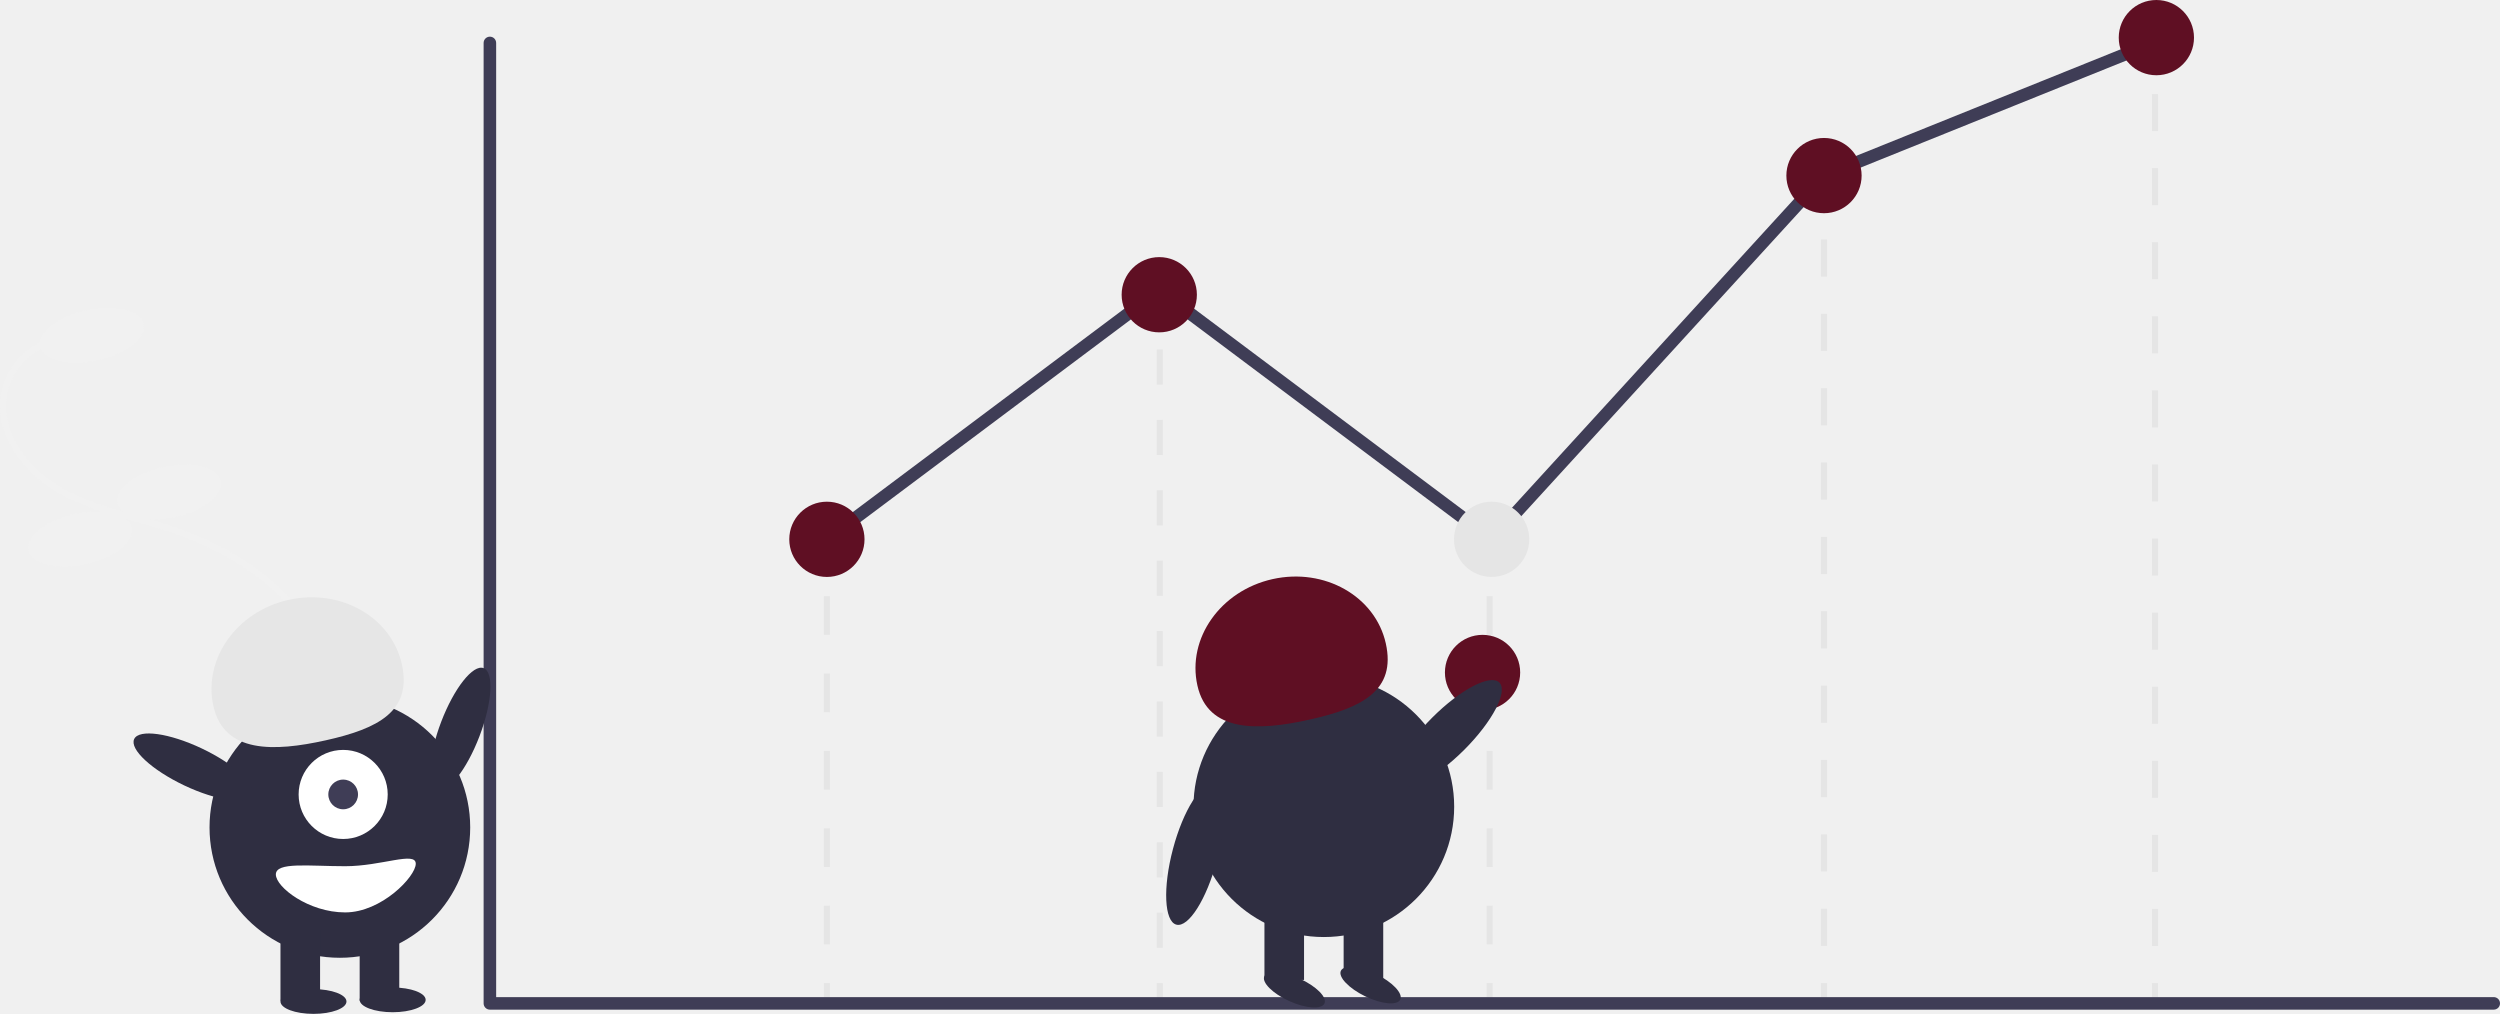
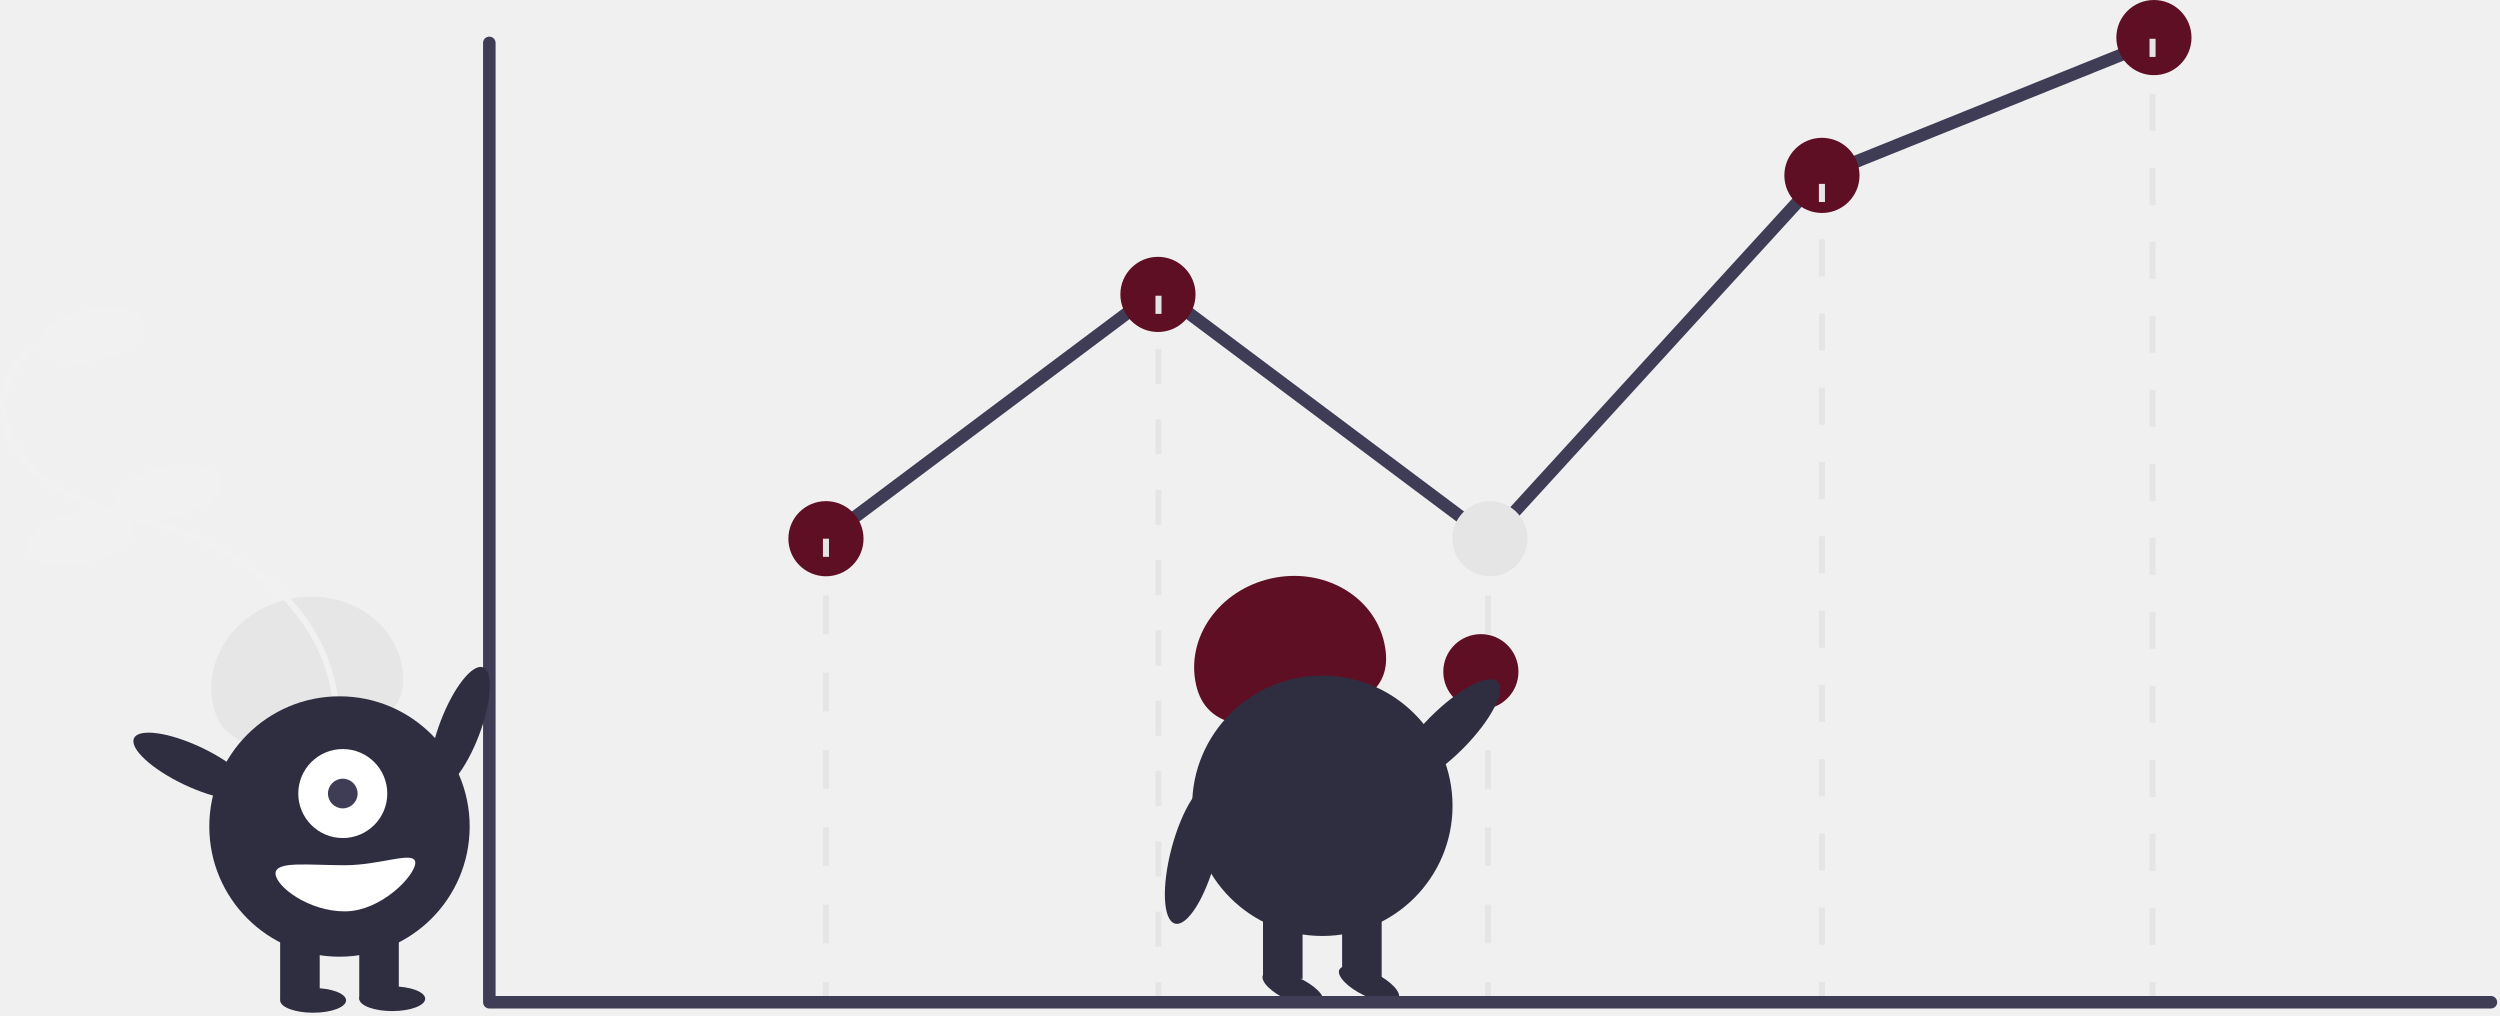
- <svg xmlns="http://www.w3.org/2000/svg" id="b956ec1c-bd7a-448a-8f35-9e7289c73b78" data-name="Layer 1" width="826.063" height="335.01" viewBox="0 0 826.063 335.01">
-   <path d="M266.565,572.513l-1.301-1.518c11.009-9.435,24.711-21.177,29.839-36.697,5.056-15.299,1.253-33.769-9.925-48.202-9.512-12.284-24.201-21.957-42.477-27.974-3.605-1.187-7.348-2.241-10.967-3.261-8.749-2.464-17.796-5.013-25.809-9.671-11.035-6.415-21.059-19.016-18.575-32.706a23.856,23.856,0,0,1,17.156-18.508l.532,1.928a21.861,21.861,0,0,0-15.723,16.951c-2.308,12.722,7.183,24.541,17.615,30.606,7.793,4.53,16.716,7.044,25.346,9.474,3.64,1.025,7.405,2.086,11.051,3.286,18.656,6.142,33.675,16.048,43.432,28.648,11.579,14.952,15.504,34.132,10.243,50.055C291.699,550.974,277.763,562.917,266.565,572.513Z" transform="translate(-186.9683 -282.495)" fill="#f1f1f1" />
-   <ellipse cx="217.327" cy="393.296" rx="17.5" ry="8.5" transform="translate(-265.1243 -227.7288) rotate(-12.19172)" fill="#f1f1f1" />
-   <ellipse cx="242.838" cy="445.076" rx="17.5" ry="8.5" transform="translate(-275.4842 -221.1736) rotate(-12.19172)" fill="#f1f1f1" />
-   <ellipse cx="213.46" cy="460.631" rx="17.5" ry="8.5" transform="translate(-279.4317 -227.0268) rotate(-12.19172)" fill="#f1f1f1" />
-   <rect x="272.226" y="178.204" width="2" height="6" fill="#e5e5e5" />
-   <path d="M461.194,594.539h-2V581.755h2Zm0-25.568h-2V556.187h2Zm0-25.568h-2V530.619h2Zm0-25.568h-2V505.05h2Zm0-25.568h-2V479.483h2Z" transform="translate(-186.9683 -282.495)" fill="#e5e5e5" />
-   <rect x="272.226" y="324.828" width="2" height="6" fill="#e5e5e5" />
-   <rect x="491.226" y="178.204" width="2" height="6" fill="#e5e5e5" />
-   <path d="M680.194,594.539h-2V581.755h2Zm0-25.568h-2V556.187h2Zm0-25.568h-2V530.619h2Zm0-25.568h-2V505.05h2Zm0-25.568h-2V479.483h2Z" transform="translate(-186.9683 -282.495)" fill="#e5e5e5" />
-   <rect x="491.226" y="324.828" width="2" height="6" fill="#e5e5e5" />
-   <rect x="601.695" y="60.828" width="2" height="6" fill="#e5e5e5" />
-   <path d="M790.664,595.037h-2V582.752h2Zm0-24.571h-2V558.18h2Zm0-24.572h-2V533.609h2Zm0-24.571h-2V509.037h2Zm0-24.571h-2V484.466h2Zm0-24.572h-2V459.894h2Zm0-24.571h-2V435.323h2Zm0-24.571h-2V410.752h2Zm0-24.572h-2V386.18h2Zm0-24.571h-2V361.609h2Z" transform="translate(-186.9683 -282.495)" fill="#e5e5e5" />
-   <rect x="601.695" y="324.828" width="2" height="6" fill="#e5e5e5" />
-   <rect x="711.063" y="12.828" width="2" height="6" fill="#e5e5e5" />
-   <path d="M900.032,595.083h-2V582.843h2Zm0-24.48h-2V558.363h2Zm0-24.48h-2V533.883h2Zm0-24.48h-2V509.403h2Zm0-24.48h-2V484.923h2Zm0-24.48h-2V460.443h2Zm0-24.48h-2V435.963h2Zm0-24.48h-2V411.483h2Zm0-24.48h-2V387.003h2Zm0-24.48h-2V362.523h2Zm0-24.48h-2V338.043h2Zm0-24.48h-2V313.563h2Z" transform="translate(-186.9683 -282.495)" fill="#e5e5e5" />
-   <rect x="711.063" y="324.828" width="2" height="6" fill="#e5e5e5" />
-   <rect x="382.226" y="97.828" width="2" height="6" fill="#e5e5e5" />
-   <path d="M571.194,595.692h-2V584.06h2Zm0-23.263h-2V560.797h2Zm0-23.263h-2V537.534h2Zm0-23.263h-2V514.271h2Zm0-23.263h-2V491.008h2Zm0-23.263h-2V467.744h2Zm0-23.263h-2V444.481h2Zm0-23.263h-2V421.218h2Zm0-23.263h-2V397.955h2Z" transform="translate(-186.9683 -282.495)" fill="#e5e5e5" />
-   <rect x="382.226" y="324.828" width="2" height="6" fill="#e5e5e5" />
-   <path d="M1010.96,616.109H348.839a2.072,2.072,0,0,1-2.072-2.072V296.682a2.072,2.072,0,0,1,4.144,0V611.965h660.049a2.072,2.072,0,1,1,0,4.144Z" transform="translate(-186.9683 -282.495)" fill="#3f3d56" />
-   <polygon points="493.134 180.989 383.049 98.534 274.468 179.862 271.983 176.545 383.049 93.355 492.61 175.418 601.484 56.274 601.921 56.097 711.744 11.848 713.293 15.693 603.907 59.765 493.134 180.989" fill="#3f3d56" />
-   <circle cx="273.226" cy="178.204" r="12.433" fill="#5f0f23" />
-   <circle cx="383.049" cy="97.39" r="12.433" fill="#5f0f23" />
-   <circle cx="492.872" cy="178.204" r="12.433" fill="#e5e5e5" />
-   <circle cx="489.872" cy="222.204" r="12.433" fill="#5f0f23" />
-   <circle cx="602.695" cy="58.02" r="12.433" fill="#5f0f23" />
-   <circle cx="712.518" cy="12.433" r="12.433" fill="#5f0f23" />
-   <ellipse cx="339.077" cy="523.38" rx="21.534" ry="6.76" transform="translate(-457.8379 370.7527) rotate(-69.08217)" fill="#2f2e41" />
-   <circle cx="112.301" cy="273.407" r="43.067" fill="#2f2e41" />
-   <rect x="92.676" y="307.207" width="13.084" height="23.442" fill="#2f2e41" />
-   <rect x="118.843" y="307.207" width="13.084" height="23.442" fill="#2f2e41" />
-   <ellipse cx="103.579" cy="330.921" rx="10.903" ry="4.089" fill="#2f2e41" />
-   <ellipse cx="129.746" cy="330.376" rx="10.903" ry="4.089" fill="#2f2e41" />
-   <circle cx="113.391" cy="262.504" r="14.719" fill="#fff" />
-   <circle cx="113.391" cy="262.504" r="4.906" fill="#3f3d56" />
-   <path d="M257.493,515.851c-3.477-15.574,7.639-31.31,24.829-35.149s33.944,5.675,37.422,21.249-7.915,21.318-25.105,25.156S260.97,531.425,257.493,515.851Z" transform="translate(-186.9683 -282.495)" fill="#e6e6e6" />
-   <ellipse cx="250.761" cy="535.919" rx="6.76" ry="21.534" transform="translate(-527.8833 250.3368) rotate(-64.62574)" fill="#2f2e41" />
-   <path d="M278.115,571.439c0,4.215,10.853,12.539,22.897,12.539s23.335-11.867,23.335-16.082-11.292.818-23.335.818S278.115,567.224,278.115,571.439Z" transform="translate(-186.9683 -282.495)" fill="#fff" />
-   <circle cx="437.431" cy="266.554" r="43.067" fill="#2f2e41" />
-   <rect x="417.805" y="300.353" width="13.084" height="23.442" fill="#2f2e41" />
-   <rect x="443.972" y="300.353" width="13.084" height="23.442" fill="#2f2e41" />
-   <ellipse cx="614.676" cy="609.563" rx="4.089" ry="10.903" transform="translate(-380.9887 635.9419) rotate(-65.66457)" fill="#2f2e41" />
-   <ellipse cx="639.844" cy="608.018" rx="4.089" ry="10.903" transform="translate(-373.5444 635.5476) rotate(-64.10219)" fill="#2f2e41" />
-   <path d="M582.622,508.997c-3.477-15.574,7.639-31.31,24.829-35.149s33.944,5.675,37.422,21.249-7.915,21.318-25.105,25.156S586.1,524.571,582.622,508.997Z" transform="translate(-186.9683 -282.495)" fill="#5f0f23" />
-   <ellipse cx="665.503" cy="524.928" rx="23.892" ry="7.501" transform="translate(-363.1885 342.1587) rotate(-45.0221)" fill="#2f2e41" />
-   <ellipse cx="581.797" cy="564.928" rx="23.892" ry="7.501" transform="translate(-300.4362 699.8503) rotate(-75.1366)" fill="#2f2e41" />
+ <svg xmlns="http://www.w3.org/2000/svg" width="827" height="336" viewBox="0 0 827 336" fill="none">
+   <g id="history 1" clip-path="url(#clip0)">
+     <g id="grafik-attrib">
+       <path id="Vector" d="M274.226 312.044H272.226V299.26H274.226V312.044ZM274.226 286.476H272.226V273.692H274.226V286.476ZM274.226 260.908H272.226V248.124H274.226V260.908ZM274.226 235.34H272.226V222.556H274.226V235.34ZM274.226 209.772H272.226V196.988H274.226V209.772Z" fill="#E5E5E5" />
+       <path id="Vector_2" d="M493.226 312.044H491.226V299.26H493.226V312.044ZM493.226 286.476H491.226V273.692H493.226V286.476ZM493.226 260.908H491.226V248.124H493.226V260.908ZM493.226 235.34H491.226V222.556H493.226V235.34ZM493.226 209.772H491.226V196.988H493.226V209.772Z" fill="#E5E5E5" />
+       <path id="Vector_3" d="M603.695 312.542H601.695V300.257H603.695V312.542ZM603.695 287.971H601.695V275.685H603.695V287.971ZM603.695 263.399H601.695V251.114H603.695V263.399ZM603.695 238.828H601.695V226.542H603.695V238.828ZM603.695 214.257H601.695V201.971H603.695V214.257ZM603.695 189.685H601.695V177.399H603.695V189.685ZM603.695 165.114H601.695V152.828H603.695V165.114ZM603.695 140.542H601.695V128.257H603.695V140.542ZM603.695 115.971H601.695V103.685H603.695V115.971ZM603.695 91.399H601.695V79.114H603.695V91.399Z" fill="#E5E5E5" />
+       <path id="Vector_4" d="M713.063 312.588H711.063V300.348H713.063V312.588ZM713.063 288.108H711.063V275.868H713.063V288.108ZM713.063 263.628H711.063V251.388H713.063V263.628ZM713.063 239.148H711.063V226.908H713.063V239.148ZM713.063 214.668H711.063V202.428H713.063V214.668ZM713.063 190.188H711.063V177.948H713.063V190.188ZM713.063 165.708H711.063V153.468H713.063V165.708ZM713.063 141.228H711.063V128.988H713.063V141.228ZM713.063 116.748H711.063V104.508H713.063V116.748ZM713.063 92.268H711.063V80.028H713.063V92.268ZM713.063 67.788H711.063V55.548H713.063V67.788ZM713.063 43.308H711.063V31.068H713.063V43.308Z" fill="#E5E5E5" />
+       <path id="Vector_5" d="M384.226 313.197H382.226V301.565H384.226V313.197ZM384.226 289.933H382.226V278.302H384.226V289.933ZM384.226 266.67H382.226V255.039H384.226V266.67ZM384.226 243.407H382.226V231.776H384.226V243.407ZM384.226 220.144H382.226V208.513H384.226V220.144ZM384.226 196.881H382.226V185.249H384.226V196.881ZM384.226 173.618H382.226V161.986H384.226V173.618ZM384.226 150.354H382.226V138.723H384.226V150.354ZM384.226 127.091H382.226V115.46H384.226V127.091Z" fill="#E5E5E5" />
+     </g>
+     <g id="grafik-chart">
+       <path id="Vector_6" d="M493.134 180.989L383.049 98.534L274.468 179.862L271.983 176.545L383.049 93.355L492.61 175.418L601.484 56.274L601.921 56.097L711.744 11.848L713.293 15.693L603.907 59.765L493.134 180.989Z" fill="#3F3D56" />
+       <path id="Vector_7" d="M273.226 190.637C280.092 190.637 285.658 185.07 285.658 178.204C285.658 171.337 280.092 165.771 273.226 165.771C266.359 165.771 260.793 171.337 260.793 178.204C260.793 185.07 266.359 190.637 273.226 190.637Z" fill="#5F0F23" />
+       <path id="Vector_8" d="M383.049 109.823C389.915 109.823 395.482 104.257 395.482 97.39C395.482 90.524 389.915 84.958 383.049 84.958C376.182 84.958 370.616 90.524 370.616 97.39C370.616 104.257 376.182 109.823 383.049 109.823Z" fill="#5F0F23" />
+       <path id="Vector_9" d="M492.872 190.637C499.739 190.637 505.305 185.07 505.305 178.204C505.305 171.337 499.739 165.771 492.872 165.771C486.006 165.771 480.439 171.337 480.439 178.204C480.439 185.07 486.006 190.637 492.872 190.637Z" fill="#E5E5E5" />
+       <path id="Vector_10" d="M602.695 70.453C609.562 70.453 615.128 64.886 615.128 58.02C615.128 51.153 609.562 45.587 602.695 45.587C595.829 45.587 590.262 51.153 590.262 58.02C590.262 64.886 595.829 70.453 602.695 70.453Z" fill="#5F0F23" />
+       <path id="Vector_11" d="M712.518 24.866C719.385 24.866 724.951 19.299 724.951 12.433C724.951 5.566 719.385 0 712.518 0C705.652 0 700.086 5.566 700.086 12.433C700.086 19.299 705.652 24.866 712.518 24.866Z" fill="#5F0F23" />
+     </g>
+     <path id="hat-first-char" d="M70.524 233.356C67.047 217.782 78.163 202.046 95.353 198.207C112.543 194.369 129.297 203.882 132.775 219.456C136.252 235.03 124.86 240.774 107.67 244.612C90.48 248.45 74.002 248.93 70.524 233.356Z" fill="#E6E6E6" />
+     <g id="feet-second-char">
+       <path id="Vector_12" d="M430.889 300.353H417.805V323.795H430.889V300.353Z" fill="#2F2E41" />
+       <path id="Vector_13" d="M457.056 300.353H443.972V323.795H457.056V300.353Z" fill="#2F2E41" />
+       <path id="Vector_14" d="M437.642 331.561C438.573 329.503 434.88 325.824 429.393 323.342C423.906 320.861 418.704 320.517 417.774 322.575C416.843 324.632 420.537 328.312 426.023 330.793C431.51 333.275 436.712 333.618 437.642 331.561Z" fill="#2F2E41" />
+       <path id="Vector_15" d="M462.684 330.285C463.67 328.253 460.078 324.475 454.661 321.845C449.245 319.214 444.054 318.729 443.067 320.76C442.081 322.792 445.673 326.571 451.09 329.201C456.507 331.831 461.698 332.316 462.684 330.285Z" fill="#2F2E41" />
+     </g>
+     <path id="hat-second-char" d="M395.654 226.502C392.176 210.929 403.292 195.192 420.482 191.354C437.672 187.515 454.427 197.029 457.904 212.603C461.382 228.176 449.989 233.92 432.799 237.759C415.609 241.597 399.131 242.076 395.654 226.502Z" fill="#5F0F23" />
+     <g id="righthand-second-char">
+       <path id="Vector_16" d="M489.872 234.637C496.739 234.637 502.305 229.07 502.305 222.204C502.305 215.337 496.739 209.771 489.872 209.771C483.006 209.771 477.439 215.337 477.439 222.204C477.439 229.07 483.006 234.637 489.872 234.637Z" fill="#5F0F23" />
+       <path id="Vector_17" d="M483.84 247.734C493.167 238.4 498.352 228.46 495.422 225.531C492.492 222.603 482.555 227.797 473.228 237.131C463.901 246.465 458.716 256.406 461.646 259.334C464.577 262.262 474.513 257.068 483.84 247.734Z" fill="#2F2E41" />
+     </g>
+     <g id="history-attributes">
+       <path id="Vector_18" d="M79.597 290.018L78.295 288.5C89.305 279.065 103.006 267.323 108.135 251.803C113.19 236.504 109.387 218.034 98.21 203.601C88.698 191.317 74.009 181.644 55.733 175.628C52.128 174.441 48.385 173.387 44.766 172.367C36.016 169.903 26.969 167.354 18.957 162.696C7.922 156.281 -2.102 143.68 0.382 129.99C1.225 125.61 3.28 121.553 6.312 118.282C9.345 115.01 13.234 112.655 17.538 111.482L18.07 113.411C14.127 114.484 10.563 116.641 7.784 119.637C5.005 122.634 3.122 126.349 2.347 130.361C0.039 143.083 9.531 154.903 19.962 160.967C27.755 165.497 36.678 168.011 45.308 170.442C48.948 171.467 52.712 172.528 56.359 173.728C75.015 179.87 90.034 189.776 99.791 202.376C111.37 217.329 115.295 236.509 110.034 252.431C104.73 268.479 90.794 280.422 79.597 290.018Z" fill="#F1F1F1" />
+       <path id="Vector_19" d="M32.154 119.109C41.601 117.068 48.456 111.693 47.464 107.105C46.473 102.516 38.011 100.451 28.564 102.492C19.117 104.533 12.262 109.908 13.254 114.496C14.245 119.085 22.707 121.15 32.154 119.109Z" fill="#F1F1F1" />
+       <path id="Vector_20" d="M57.664 170.889C67.111 168.848 73.966 163.474 72.975 158.885C71.983 154.297 63.521 152.232 54.074 154.273C44.627 156.314 37.773 161.688 38.764 166.277C39.755 170.865 48.217 172.93 57.664 170.889Z" fill="#F1F1F1" />
+       <path id="Vector_21" d="M28.287 186.444C37.734 184.403 44.588 179.029 43.597 174.44C42.606 169.852 34.144 167.787 24.697 169.828C15.25 171.869 8.395 177.243 9.386 181.832C10.378 186.42 18.84 188.485 28.287 186.444Z" fill="#F1F1F1" />
+       <path id="Vector_22" d="M274.226 178.204H272.226V184.204H274.226V178.204Z" fill="#E5E5E5" />
+       <path id="Vector_23" d="M274.226 324.828H272.226V330.828H274.226V324.828Z" fill="#E5E5E5" />
+       <path id="Vector_24" d="M493.226 178.204H491.226V184.204H493.226V178.204Z" fill="#E5E5E5" />
+       <path id="Vector_25" d="M493.226 324.828H491.226V330.828H493.226V324.828Z" fill="#E5E5E5" />
+       <path id="Vector_26" d="M603.695 60.828H601.695V66.828H603.695V60.828Z" fill="#E5E5E5" />
+       <path id="Vector_27" d="M603.695 324.828H601.695V330.828H603.695V324.828Z" fill="#E5E5E5" />
+       <path id="Vector_28" d="M713.063 12.828H711.063V18.828H713.063V12.828Z" fill="#E5E5E5" />
+       <path id="Vector_29" d="M713.063 324.828H711.063V330.828H713.063V324.828Z" fill="#E5E5E5" />
+       <path id="Vector_30" d="M384.226 97.828H382.226V103.828H384.226V97.828Z" fill="#E5E5E5" />
+       <path id="Vector_31" d="M384.226 324.828H382.226V330.828H384.226V324.828Z" fill="#E5E5E5" />
+       <path id="Vector_32" d="M823.991 333.614H161.871C161.321 333.614 160.794 333.396 160.405 333.007C160.017 332.618 159.798 332.091 159.798 331.542V14.187C159.8 13.639 160.018 13.113 160.407 12.725C160.795 12.337 161.322 12.12 161.871 12.12C162.419 12.12 162.946 12.337 163.334 12.725C163.723 13.113 163.941 13.639 163.943 14.187V329.47H823.991C824.264 329.469 824.534 329.522 824.786 329.626C825.038 329.73 825.267 329.882 825.459 330.075C825.652 330.267 825.805 330.496 825.91 330.748C826.014 330.999 826.068 331.269 826.068 331.542C826.068 331.814 826.014 332.084 825.91 332.336C825.805 332.587 825.652 332.816 825.459 333.009C825.267 333.201 825.038 333.354 824.786 333.457C824.534 333.561 824.264 333.615 823.991 333.614Z" fill="#3F3D56" />
+       <path id="Vector_33" d="M158.423 243.299C162.669 232.19 163.284 222.104 159.796 220.771C156.309 219.438 150.04 227.363 145.794 238.472C141.548 249.581 140.933 259.667 144.42 261C147.908 262.333 154.177 254.408 158.423 243.299Z" fill="#2F2E41" />
+       <path id="Vector_34" d="M112.301 316.475C136.087 316.475 155.368 297.193 155.368 273.407C155.368 249.622 136.087 230.34 112.301 230.34C88.516 230.34 69.234 249.622 69.234 273.407C69.234 297.193 88.516 316.475 112.301 316.475Z" fill="#2F2E41" />
+       <path id="Vector_35" d="M105.759 307.207H92.675V330.649H105.759V307.207Z" fill="#2F2E41" />
+       <path id="Vector_36" d="M131.927 307.207H118.843V330.649H131.927V307.207Z" fill="#2F2E41" />
+       <path id="Vector_37" d="M103.579 335.01C109.6 335.01 114.482 333.179 114.482 330.921C114.482 328.663 109.6 326.833 103.579 326.833C97.557 326.833 92.675 328.663 92.675 330.921C92.675 333.179 97.557 335.01 103.579 335.01Z" fill="#2F2E41" />
+       <path id="Vector_38" d="M129.746 334.465C135.768 334.465 140.649 332.634 140.649 330.376C140.649 328.118 135.768 326.288 129.746 326.288C123.725 326.288 118.843 328.118 118.843 330.376C118.843 332.634 123.725 334.465 129.746 334.465Z" fill="#2F2E41" />
+       <path id="Vector_39" d="M113.391 277.223C121.521 277.223 128.111 270.633 128.111 262.504C128.111 254.375 121.521 247.785 113.391 247.785C105.262 247.785 98.672 254.375 98.672 262.504C98.672 270.633 105.262 277.223 113.391 277.223Z" fill="white" />
+       <path id="Vector_40" d="M113.391 267.411C116.101 267.411 118.298 265.214 118.298 262.504C118.298 259.794 116.101 257.598 113.391 257.598C110.682 257.598 108.485 259.794 108.485 262.504C108.485 265.214 110.682 267.411 113.391 267.411Z" fill="#3F3D56" />
+       <path id="Vector_41" d="M83.249 262.652C84.849 259.278 77.435 252.412 66.69 247.316C55.944 242.22 45.937 240.823 44.337 244.196C42.737 247.569 50.151 254.435 60.896 259.532C71.641 264.628 81.649 266.025 83.249 262.652Z" fill="#2F2E41" />
+       <path id="Vector_42" d="M91.147 288.944C91.147 293.159 102 301.483 114.043 301.483C126.086 301.483 137.378 289.616 137.378 285.401C137.378 281.186 126.086 286.219 114.043 286.219C102 286.219 91.147 284.729 91.147 288.944Z" fill="white" />
+       <path id="Vector_43" d="M437.431 309.621C461.216 309.621 480.498 290.339 480.498 266.554C480.498 242.768 461.216 223.486 437.431 223.486C413.645 223.486 394.363 242.768 394.363 266.554C394.363 290.339 413.645 309.621 437.431 309.621Z" fill="#2F2E41" />
+       <path id="Vector_44" d="M402.078 284.357C405.463 271.603 404.961 260.402 400.958 259.34C396.954 258.277 390.964 267.755 387.579 280.509C384.194 293.263 384.696 304.463 388.7 305.526C392.704 306.588 398.694 297.111 402.078 284.357Z" fill="#2F2E41" />
+     </g>
+   </g>
+   <defs>
+     <clipPath id="clip0">
+       <rect width="826.063" height="335.01" fill="white" />
+     </clipPath>
+   </defs>
</svg>
